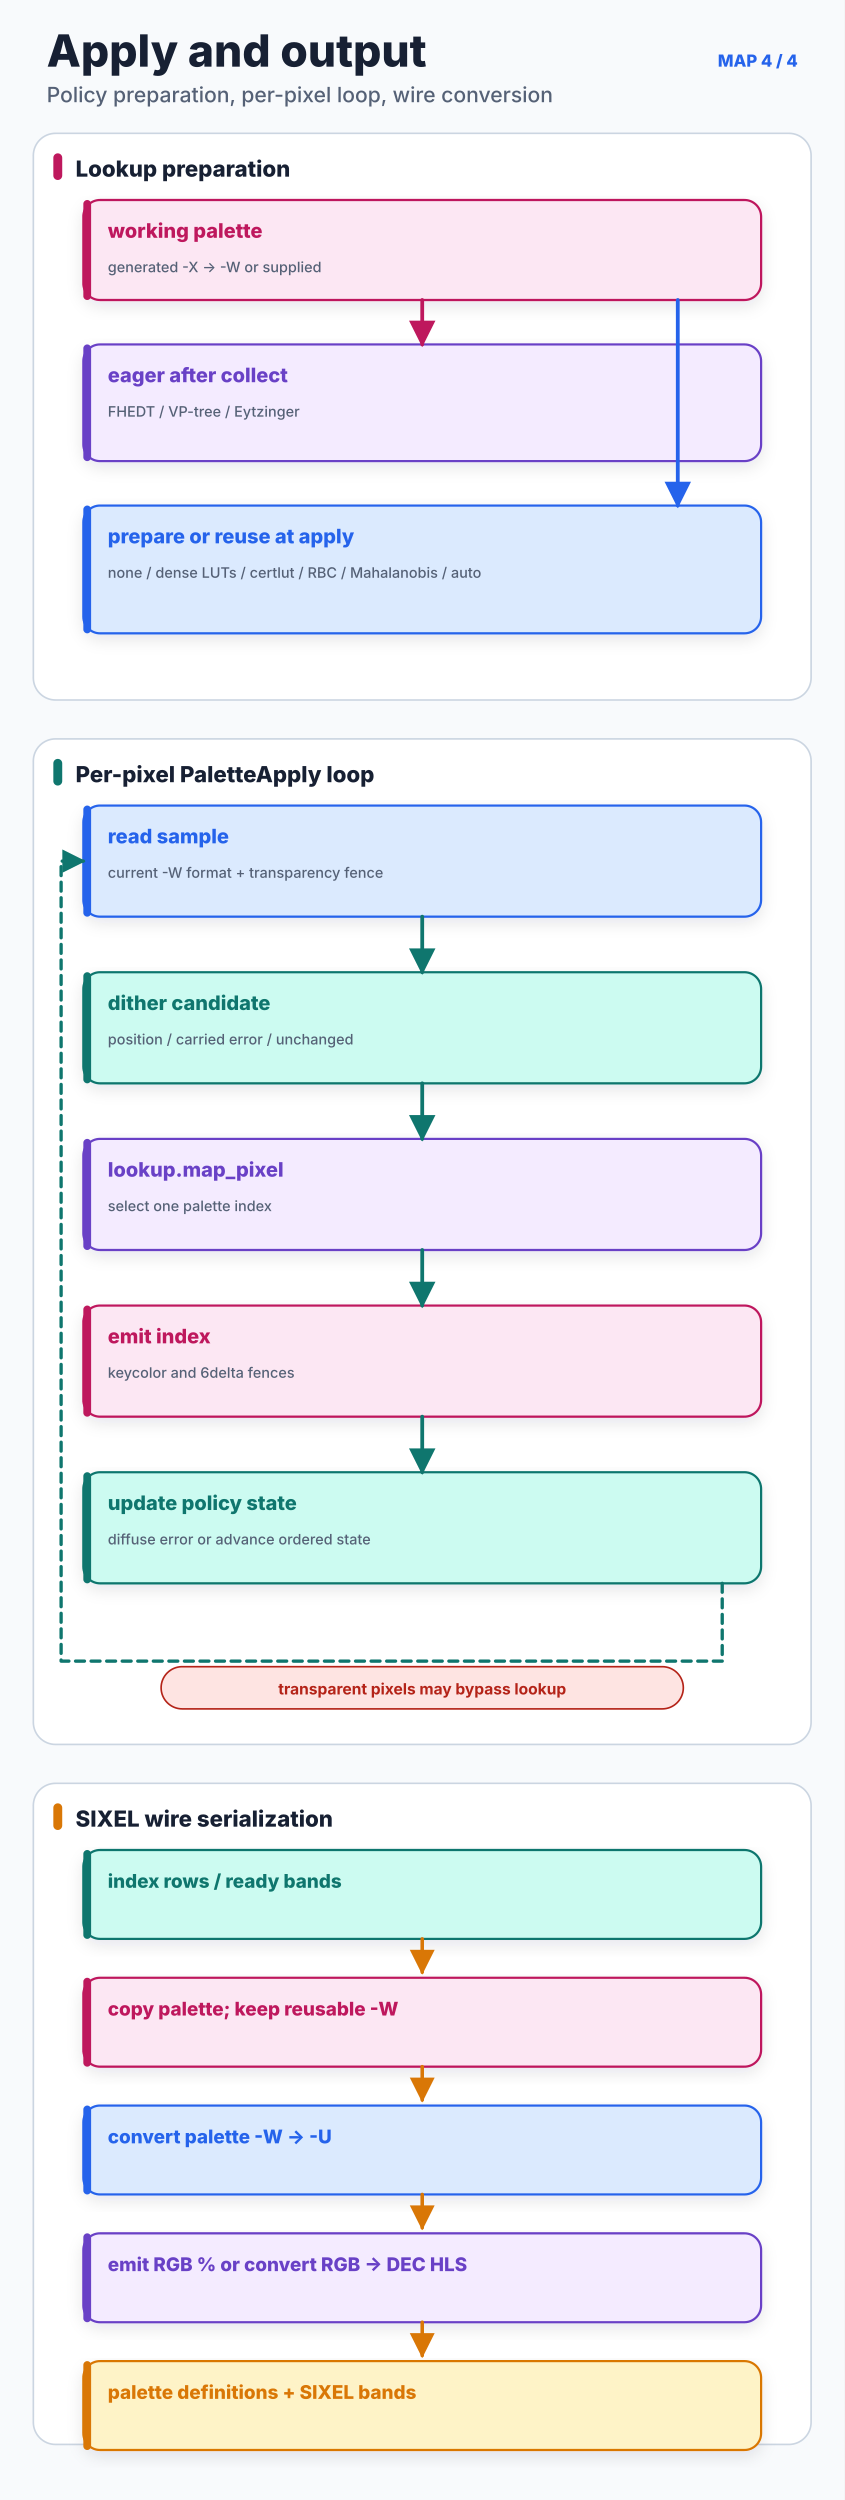
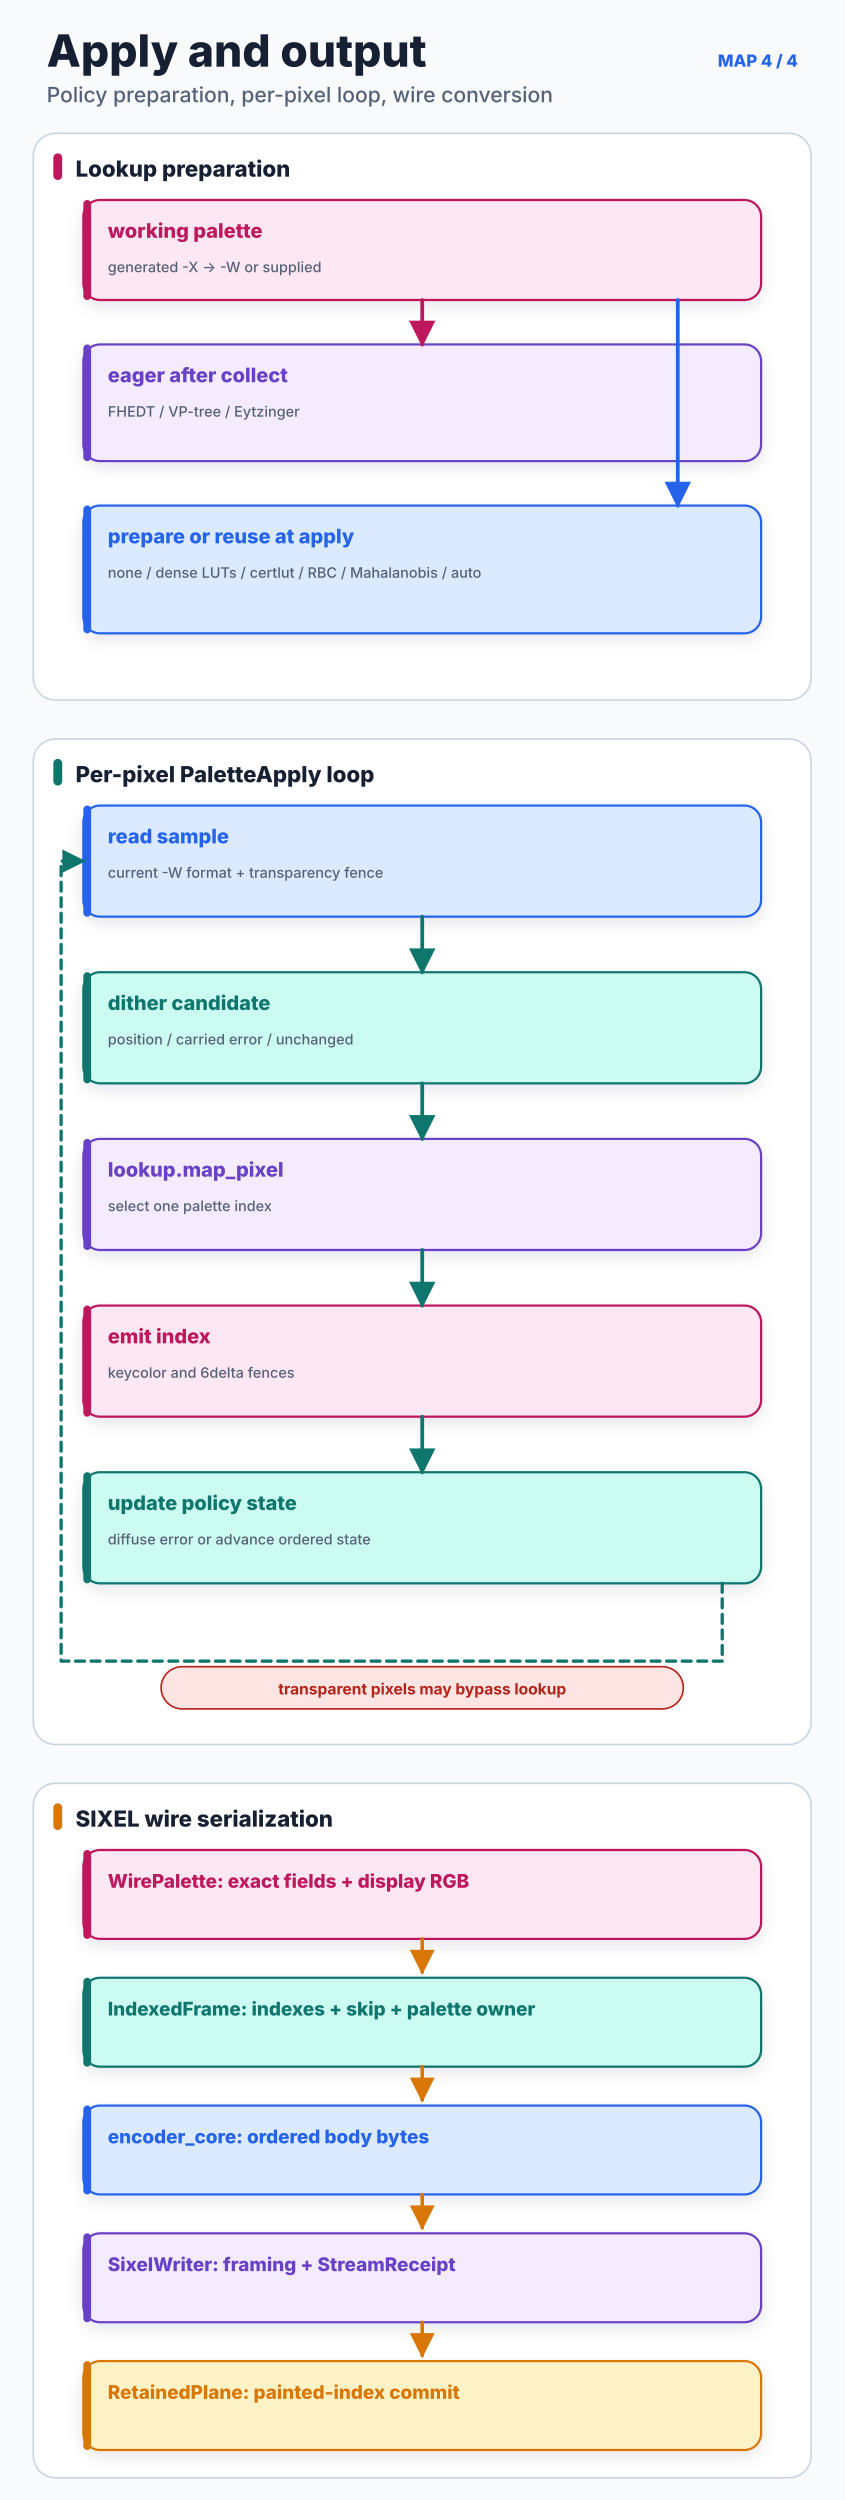
<svg xmlns="http://www.w3.org/2000/svg" width="760" height="2250" viewBox="0 0 760 2250" role="img" aria-labelledby="figure-title figure-description">
  <defs>
    <marker id="arrow-blue" viewBox="0 0 10 10" refX="9" refY="5" markerWidth="7" markerHeight="7" orient="auto-start-reverse">
      <path d="M 0 0 L 10 5 L 0 10 z" fill="context-stroke" />
    </marker>
    <marker id="arrow-magenta" viewBox="0 0 10 10" refX="9" refY="5" markerWidth="7" markerHeight="7" orient="auto-start-reverse">
      <path d="M 0 0 L 10 5 L 0 10 z" fill="context-stroke" />
    </marker>
    <marker id="arrow-gold" viewBox="0 0 10 10" refX="9" refY="5" markerWidth="7" markerHeight="7" orient="auto-start-reverse">
      <path d="M 0 0 L 10 5 L 0 10 z" fill="context-stroke" />
    </marker>
    <filter id="card-shadow" x="-10%" y="-10%" width="120%" height="130%">
      <feDropShadow dx="0" dy="5" stdDeviation="7" flood-color="#172033" flood-opacity="0.10" />
    </filter>
  </defs>
  <rect x="0.0" y="0.0" width="760.0" height="5000.0" fill="#F8FAFC" stroke="none" />
  <text x="42.0" y="60.0" fill="#172033" font-size="40" font-weight="820" font-family="system-ui, -apple-system, sans-serif" text-anchor="start">Apply and output</text>
  <text x="42.0" y="92.0" fill="#556176" font-size="19" font-weight="550" font-family="system-ui, -apple-system, sans-serif" text-anchor="start">Policy preparation, per-pixel loop, wire conversion</text>
  <text x="718.0" y="60.0" fill="#2563EB" font-size="15" font-weight="760" font-family="system-ui, -apple-system, sans-serif" text-anchor="end">MAP 4 / 4</text>
  <rect x="30.0" y="120.0" width="700.0" height="510.0" rx="20.0" fill="#FFFFFF" stroke="#CBD5E1" stroke-width="1.5" />
  <rect x="48.0" y="138.0" width="8.0" height="24.0" rx="4.0" fill="#BE185D" stroke="none" />
  <text x="68.0" y="159.0" fill="#172033" font-size="20" font-weight="760" font-family="system-ui, -apple-system, sans-serif" text-anchor="start">Lookup preparation</text>
  <rect x="75.0" y="180.0" width="610.0" height="90.0" rx="15.0" fill="#FCE7F3" stroke="#BE185D" stroke-width="2.0" filter="url(#card-shadow)" />
  <rect x="75.0" y="180.0" width="7.0" height="90.0" rx="3.5" fill="#BE185D" stroke="none" />
  <text x="97.0" y="214.0" fill="#BE185D" font-size="18" font-weight="760" font-family="system-ui, -apple-system, sans-serif" text-anchor="start">working palette</text>
  <text x="97.0" y="245.0" fill="#556176" font-size="13" font-weight="450" font-family="system-ui, -apple-system, sans-serif" text-anchor="start">generated -X -&gt; -W or supplied</text>
  <rect x="75.0" y="310.0" width="610.0" height="105.0" rx="15.0" fill="#F4EBFF" stroke="#6941C6" stroke-width="2.0" filter="url(#card-shadow)" />
  <rect x="75.0" y="310.0" width="7.0" height="105.0" rx="3.5" fill="#6941C6" stroke="none" />
  <text x="97.0" y="344.0" fill="#6941C6" font-size="18" font-weight="760" font-family="system-ui, -apple-system, sans-serif" text-anchor="start">eager after collect</text>
  <text x="97.0" y="375.0" fill="#556176" font-size="13" font-weight="450" font-family="system-ui, -apple-system, sans-serif" text-anchor="start">FHEDT / VP-tree / Eytzinger</text>
  <rect x="75.0" y="455.0" width="610.0" height="115.0" rx="15.0" fill="#DBEAFE" stroke="#2563EB" stroke-width="2.0" filter="url(#card-shadow)" />
  <rect x="75.0" y="455.0" width="7.0" height="115.0" rx="3.5" fill="#2563EB" stroke="none" />
  <text x="97.0" y="489.0" fill="#2563EB" font-size="18" font-weight="760" font-family="system-ui, -apple-system, sans-serif" text-anchor="start">prepare or reuse at apply</text>
  <text x="97.0" y="520.0" fill="#556176" font-size="13" font-weight="450" font-family="system-ui, -apple-system, sans-serif" text-anchor="start">none / dense LUTs / certlut / RBC / Mahalanobis / auto</text>
  <path d="M 380 270 V 310" fill="none" stroke="#BE185D" stroke-width="3.4" stroke-linecap="round" stroke-linejoin="round" marker-end="url(#arrow-blue)" />
  <path d="M 610 270 V 455" fill="none" stroke="#2563EB" stroke-width="3.4" stroke-linecap="round" stroke-linejoin="round" marker-end="url(#arrow-blue)" />
  <rect x="30.0" y="665.0" width="700.0" height="905.0" rx="20.0" fill="#FFFFFF" stroke="#CBD5E1" stroke-width="1.5" />
  <rect x="48.0" y="683.0" width="8.0" height="24.0" rx="4.0" fill="#0F766E" stroke="none" />
  <text x="68.0" y="704.0" fill="#172033" font-size="20" font-weight="760" font-family="system-ui, -apple-system, sans-serif" text-anchor="start">Per-pixel PaletteApply loop</text>
  <rect x="75.0" y="725.0" width="610.0" height="100.0" rx="15.0" fill="#DBEAFE" stroke="#2563EB" stroke-width="2.0" filter="url(#card-shadow)" />
  <rect x="75.0" y="725.0" width="7.0" height="100.0" rx="3.5" fill="#2563EB" stroke="none" />
  <text x="97.0" y="759.0" fill="#2563EB" font-size="18" font-weight="760" font-family="system-ui, -apple-system, sans-serif" text-anchor="start">read sample</text>
  <text x="97.0" y="790.0" fill="#556176" font-size="13" font-weight="450" font-family="system-ui, -apple-system, sans-serif" text-anchor="start">current -W format + transparency fence</text>
  <rect x="75.0" y="875.0" width="610.0" height="100.0" rx="15.0" fill="#CCFBF1" stroke="#0F766E" stroke-width="2.0" filter="url(#card-shadow)" />
  <rect x="75.0" y="875.0" width="7.0" height="100.0" rx="3.5" fill="#0F766E" stroke="none" />
  <text x="97.0" y="909.0" fill="#0F766E" font-size="18" font-weight="760" font-family="system-ui, -apple-system, sans-serif" text-anchor="start">dither candidate</text>
  <text x="97.0" y="940.0" fill="#556176" font-size="13" font-weight="450" font-family="system-ui, -apple-system, sans-serif" text-anchor="start">position / carried error / unchanged</text>
  <rect x="75.0" y="1025.0" width="610.0" height="100.0" rx="15.0" fill="#F4EBFF" stroke="#6941C6" stroke-width="2.0" filter="url(#card-shadow)" />
  <rect x="75.0" y="1025.0" width="7.0" height="100.0" rx="3.5" fill="#6941C6" stroke="none" />
  <text x="97.0" y="1059.0" fill="#6941C6" font-size="18" font-weight="760" font-family="system-ui, -apple-system, sans-serif" text-anchor="start">lookup.map_pixel</text>
  <text x="97.0" y="1090.0" fill="#556176" font-size="13" font-weight="450" font-family="system-ui, -apple-system, sans-serif" text-anchor="start">select one palette index</text>
  <rect x="75.0" y="1175.0" width="610.0" height="100.0" rx="15.0" fill="#FCE7F3" stroke="#BE185D" stroke-width="2.0" filter="url(#card-shadow)" />
  <rect x="75.0" y="1175.0" width="7.0" height="100.0" rx="3.5" fill="#BE185D" stroke="none" />
  <text x="97.0" y="1209.0" fill="#BE185D" font-size="18" font-weight="760" font-family="system-ui, -apple-system, sans-serif" text-anchor="start">emit index</text>
  <text x="97.0" y="1240.0" fill="#556176" font-size="13" font-weight="450" font-family="system-ui, -apple-system, sans-serif" text-anchor="start">keycolor and 6delta fences</text>
  <rect x="75.0" y="1325.0" width="610.0" height="100.0" rx="15.0" fill="#CCFBF1" stroke="#0F766E" stroke-width="2.0" filter="url(#card-shadow)" />
  <rect x="75.0" y="1325.0" width="7.0" height="100.0" rx="3.5" fill="#0F766E" stroke="none" />
  <text x="97.0" y="1359.0" fill="#0F766E" font-size="18" font-weight="760" font-family="system-ui, -apple-system, sans-serif" text-anchor="start">update policy state</text>
  <text x="97.0" y="1390.0" fill="#556176" font-size="13" font-weight="450" font-family="system-ui, -apple-system, sans-serif" text-anchor="start">diffuse error or advance ordered state</text>
  <path d="M 380 825 V 875" fill="none" stroke="#0F766E" stroke-width="3.4" stroke-linecap="round" stroke-linejoin="round" marker-end="url(#arrow-blue)" />
  <path d="M 380 975 V 1025" fill="none" stroke="#0F766E" stroke-width="3.4" stroke-linecap="round" stroke-linejoin="round" marker-end="url(#arrow-blue)" />
  <path d="M 380 1125 V 1175" fill="none" stroke="#0F766E" stroke-width="3.4" stroke-linecap="round" stroke-linejoin="round" marker-end="url(#arrow-blue)" />
  <path d="M 380 1275 V 1325" fill="none" stroke="#0F766E" stroke-width="3.4" stroke-linecap="round" stroke-linejoin="round" marker-end="url(#arrow-blue)" />
  <path d="M 650 1425 V 1495 H 55 V 775 H 75" fill="none" stroke="#0F766E" stroke-width="3.0" stroke-linecap="round" stroke-linejoin="round" stroke-dasharray="8 6" marker-end="url(#arrow-blue)" />
  <rect x="145.0" y="1500.0" width="470.0" height="38.0" rx="19.0" fill="#FEE4E2" stroke="#B42318" stroke-width="1.5" />
  <text x="380.0" y="1525.0" fill="#B42318" font-size="14" font-weight="700" font-family="system-ui, -apple-system, sans-serif" text-anchor="middle">transparent pixels may bypass lookup</text>
-   <rect x="30.0" y="1605.0" width="700.0" height="595.0" rx="20.0" fill="#FFFFFF" stroke="#CBD5E1" stroke-width="1.5" />
+   <rect x="30.0" y="1605.0" width="700.0" height="625.0" rx="20.0" fill="#FFFFFF" stroke="#CBD5E1" stroke-width="1.5" />
  <rect x="48.0" y="1623.0" width="8.0" height="24.0" rx="4.0" fill="#D97706" stroke="none" />
  <text x="68.0" y="1644.0" fill="#172033" font-size="20" font-weight="760" font-family="system-ui, -apple-system, sans-serif" text-anchor="start">SIXEL wire serialization</text>
-   <rect x="75.0" y="1665.0" width="610.0" height="80.0" rx="15.0" fill="#CCFBF1" stroke="#0F766E" stroke-width="2.0" filter="url(#card-shadow)" />
-   <rect x="75.0" y="1665.0" width="7.0" height="80.0" rx="3.5" fill="#0F766E" stroke="none" />
-   <text x="97.0" y="1699.0" fill="#0F766E" font-size="17" font-weight="760" font-family="system-ui, -apple-system, sans-serif" text-anchor="start">index rows / ready bands</text>
+   <rect x="75.0" y="1665.0" width="610.0" height="80.0" rx="15.0" fill="#FCE7F3" stroke="#BE185D" stroke-width="2.0" filter="url(#card-shadow)" />
+   <rect x="75.0" y="1665.0" width="7.0" height="80.0" rx="3.5" fill="#BE185D" stroke="none" />
+   <text x="97.0" y="1699.0" fill="#BE185D" font-size="17" font-weight="760" font-family="system-ui, -apple-system, sans-serif" text-anchor="start">WirePalette: exact fields + display RGB</text>
  <text x="97.0" y="1730.0" fill="#556176" font-size="12" font-weight="450" font-family="system-ui, -apple-system, sans-serif" text-anchor="start" />
  <path d="M 380 1745 V 1775" fill="none" stroke="#D97706" stroke-width="3.2" stroke-linecap="round" stroke-linejoin="round" marker-end="url(#arrow-blue)" />
-   <rect x="75.0" y="1780.0" width="610.0" height="80.0" rx="15.0" fill="#FCE7F3" stroke="#BE185D" stroke-width="2.0" filter="url(#card-shadow)" />
-   <rect x="75.0" y="1780.0" width="7.0" height="80.0" rx="3.5" fill="#BE185D" stroke="none" />
-   <text x="97.0" y="1814.0" fill="#BE185D" font-size="17" font-weight="760" font-family="system-ui, -apple-system, sans-serif" text-anchor="start">copy palette; keep reusable -W</text>
+   <rect x="75.0" y="1780.0" width="610.0" height="80.0" rx="15.0" fill="#CCFBF1" stroke="#0F766E" stroke-width="2.0" filter="url(#card-shadow)" />
+   <rect x="75.0" y="1780.0" width="7.0" height="80.0" rx="3.5" fill="#0F766E" stroke="none" />
+   <text x="97.0" y="1814.0" fill="#0F766E" font-size="17" font-weight="760" font-family="system-ui, -apple-system, sans-serif" text-anchor="start">IndexedFrame: indexes + skip + palette owner</text>
  <text x="97.0" y="1845.0" fill="#556176" font-size="12" font-weight="450" font-family="system-ui, -apple-system, sans-serif" text-anchor="start" />
  <path d="M 380 1860 V 1890" fill="none" stroke="#D97706" stroke-width="3.2" stroke-linecap="round" stroke-linejoin="round" marker-end="url(#arrow-blue)" />
  <rect x="75.0" y="1895.0" width="610.0" height="80.0" rx="15.0" fill="#DBEAFE" stroke="#2563EB" stroke-width="2.0" filter="url(#card-shadow)" />
  <rect x="75.0" y="1895.0" width="7.0" height="80.0" rx="3.5" fill="#2563EB" stroke="none" />
-   <text x="97.0" y="1929.0" fill="#2563EB" font-size="17" font-weight="760" font-family="system-ui, -apple-system, sans-serif" text-anchor="start">convert palette -W -&gt; -U</text>
+   <text x="97.0" y="1929.0" fill="#2563EB" font-size="17" font-weight="760" font-family="system-ui, -apple-system, sans-serif" text-anchor="start">encoder_core: ordered body bytes</text>
  <text x="97.0" y="1960.0" fill="#556176" font-size="12" font-weight="450" font-family="system-ui, -apple-system, sans-serif" text-anchor="start" />
  <path d="M 380 1975 V 2005" fill="none" stroke="#D97706" stroke-width="3.2" stroke-linecap="round" stroke-linejoin="round" marker-end="url(#arrow-blue)" />
  <rect x="75.0" y="2010.0" width="610.0" height="80.0" rx="15.0" fill="#F4EBFF" stroke="#6941C6" stroke-width="2.0" filter="url(#card-shadow)" />
  <rect x="75.0" y="2010.0" width="7.0" height="80.0" rx="3.5" fill="#6941C6" stroke="none" />
-   <text x="97.0" y="2044.0" fill="#6941C6" font-size="17" font-weight="760" font-family="system-ui, -apple-system, sans-serif" text-anchor="start">emit RGB % or convert RGB -&gt; DEC HLS</text>
+   <text x="97.0" y="2044.0" fill="#6941C6" font-size="17" font-weight="760" font-family="system-ui, -apple-system, sans-serif" text-anchor="start">SixelWriter: framing + StreamReceipt</text>
  <text x="97.0" y="2075.0" fill="#556176" font-size="12" font-weight="450" font-family="system-ui, -apple-system, sans-serif" text-anchor="start" />
  <path d="M 380 2090 V 2120" fill="none" stroke="#D97706" stroke-width="3.2" stroke-linecap="round" stroke-linejoin="round" marker-end="url(#arrow-blue)" />
  <rect x="75.0" y="2125.0" width="610.0" height="80.0" rx="15.0" fill="#FEF3C7" stroke="#D97706" stroke-width="2.0" filter="url(#card-shadow)" />
  <rect x="75.0" y="2125.0" width="7.0" height="80.0" rx="3.5" fill="#D97706" stroke="none" />
-   <text x="97.0" y="2159.0" fill="#D97706" font-size="17" font-weight="760" font-family="system-ui, -apple-system, sans-serif" text-anchor="start">palette definitions + SIXEL bands</text>
+   <text x="97.0" y="2159.0" fill="#D97706" font-size="17" font-weight="760" font-family="system-ui, -apple-system, sans-serif" text-anchor="start">RetainedPlane: painted-index commit</text>
  <text x="97.0" y="2190.0" fill="#556176" font-size="12" font-weight="450" font-family="system-ui, -apple-system, sans-serif" text-anchor="start" />
</svg>
